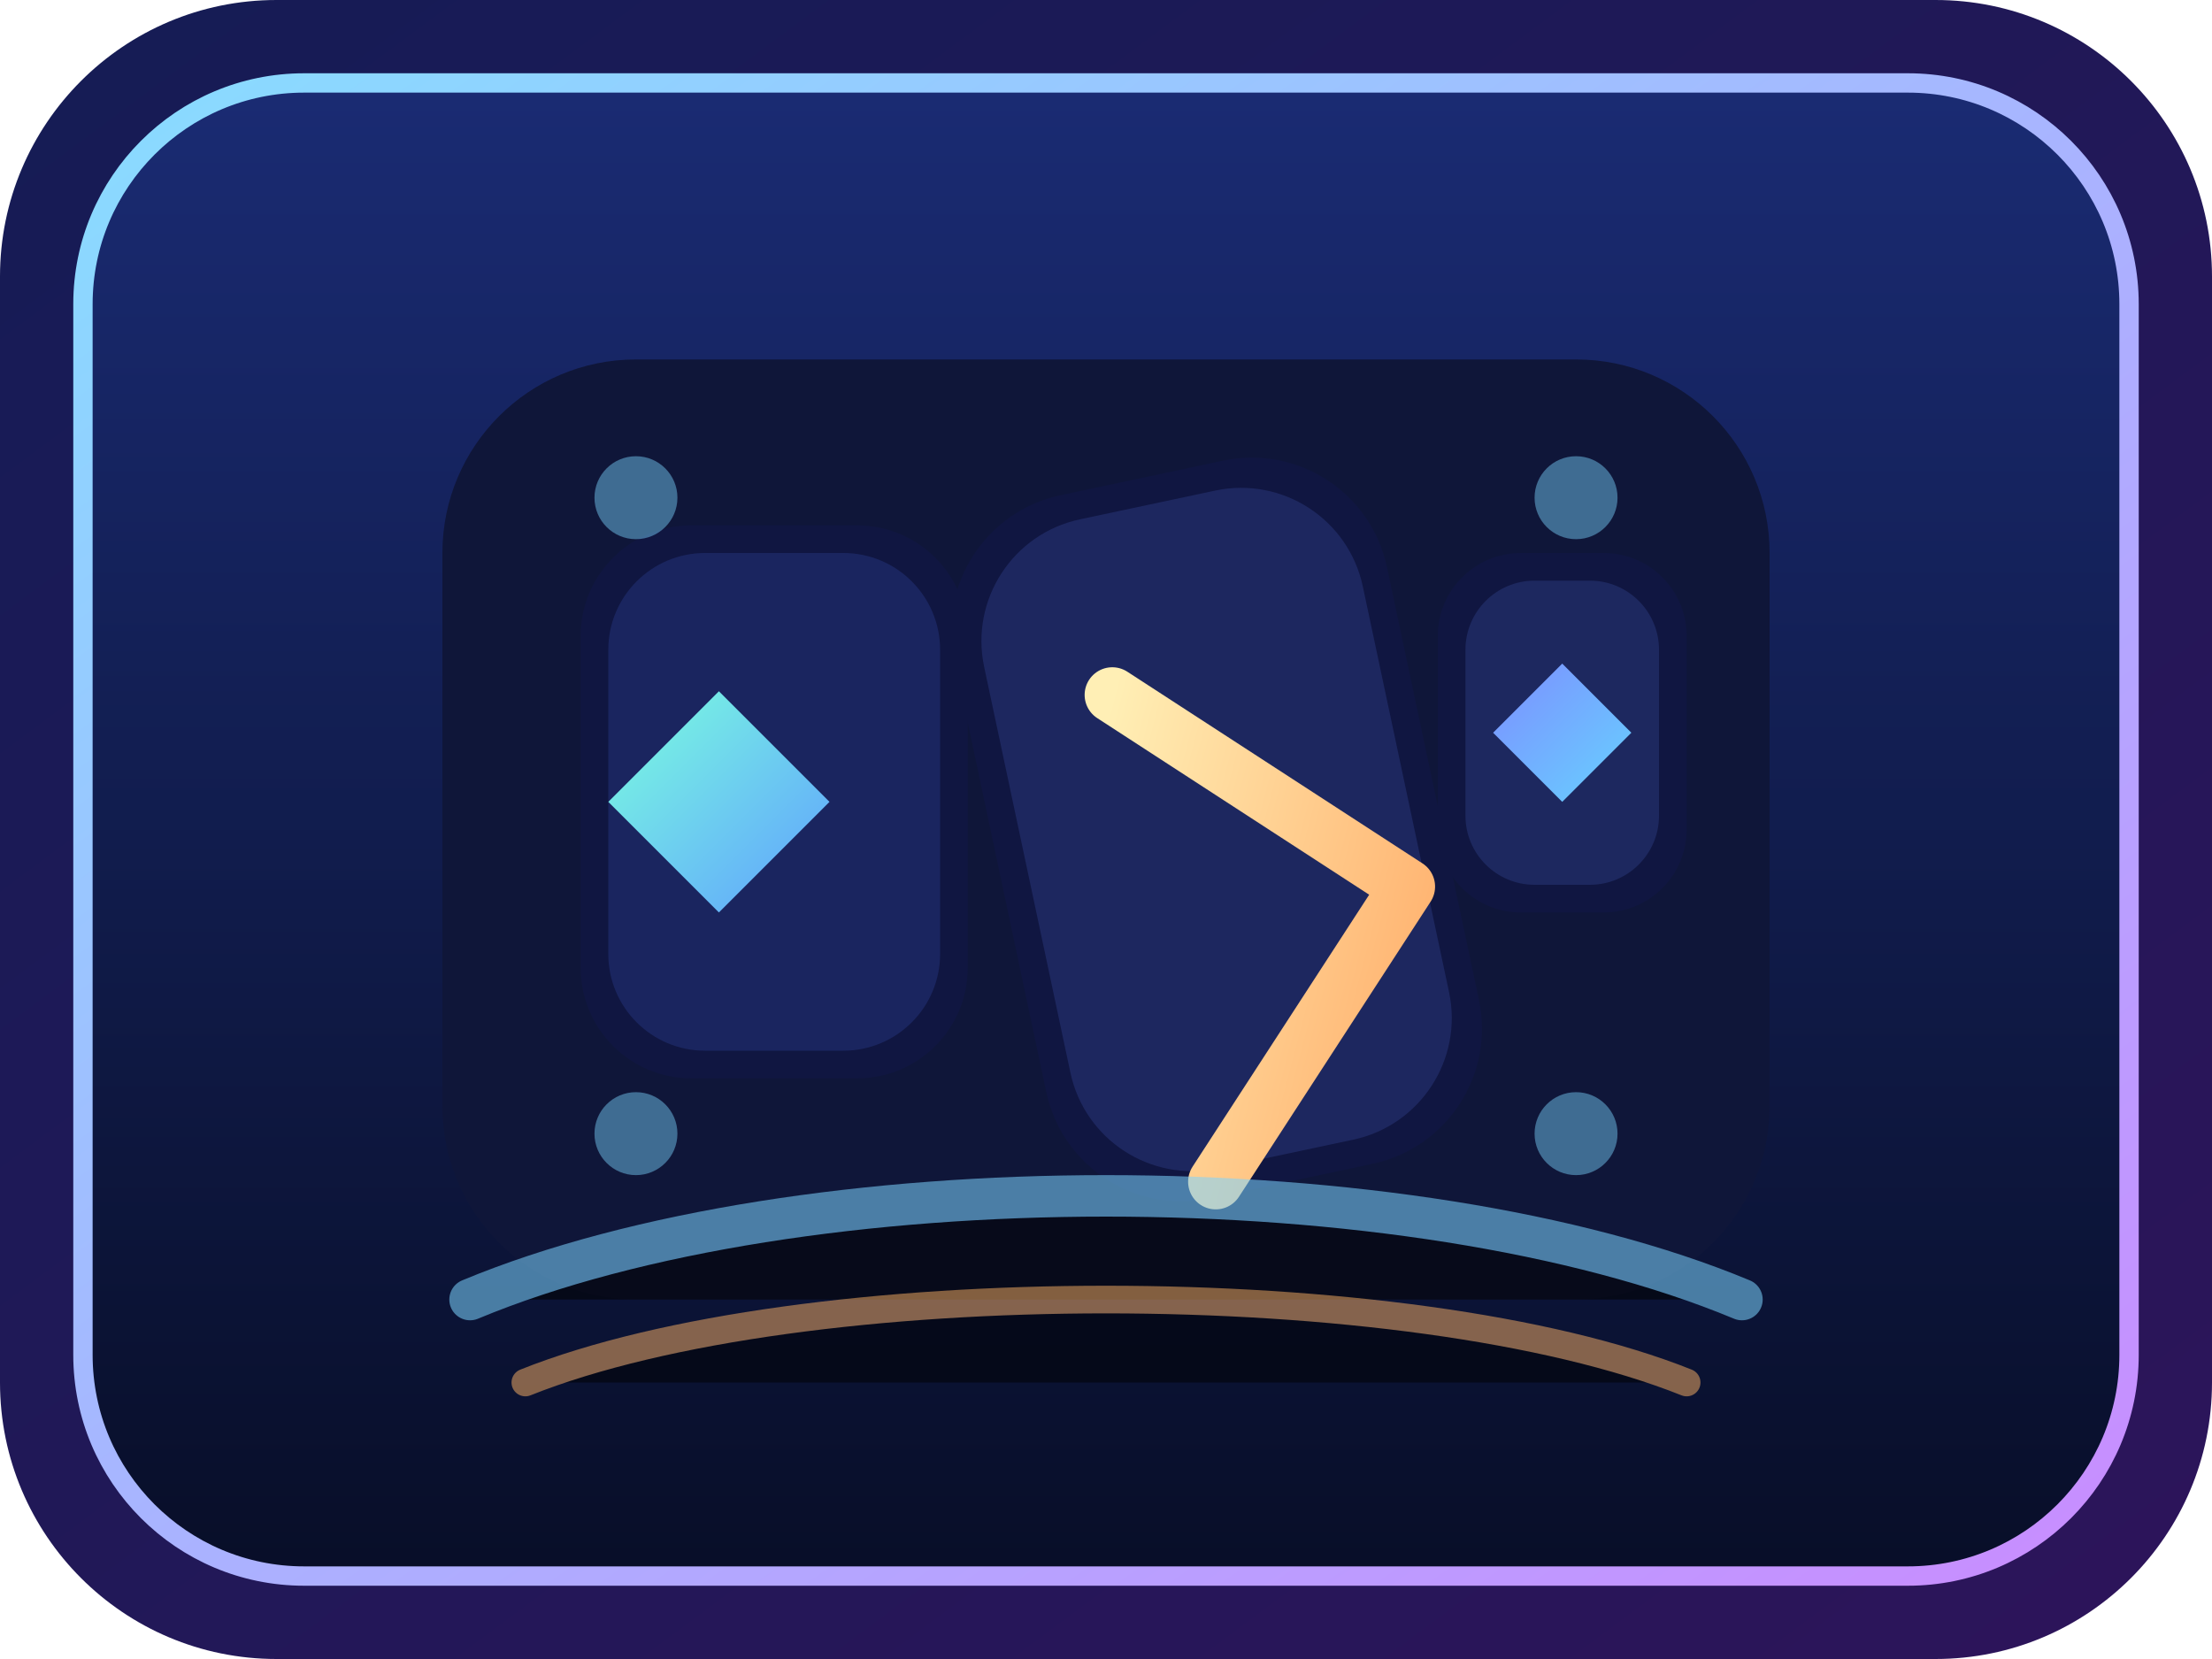
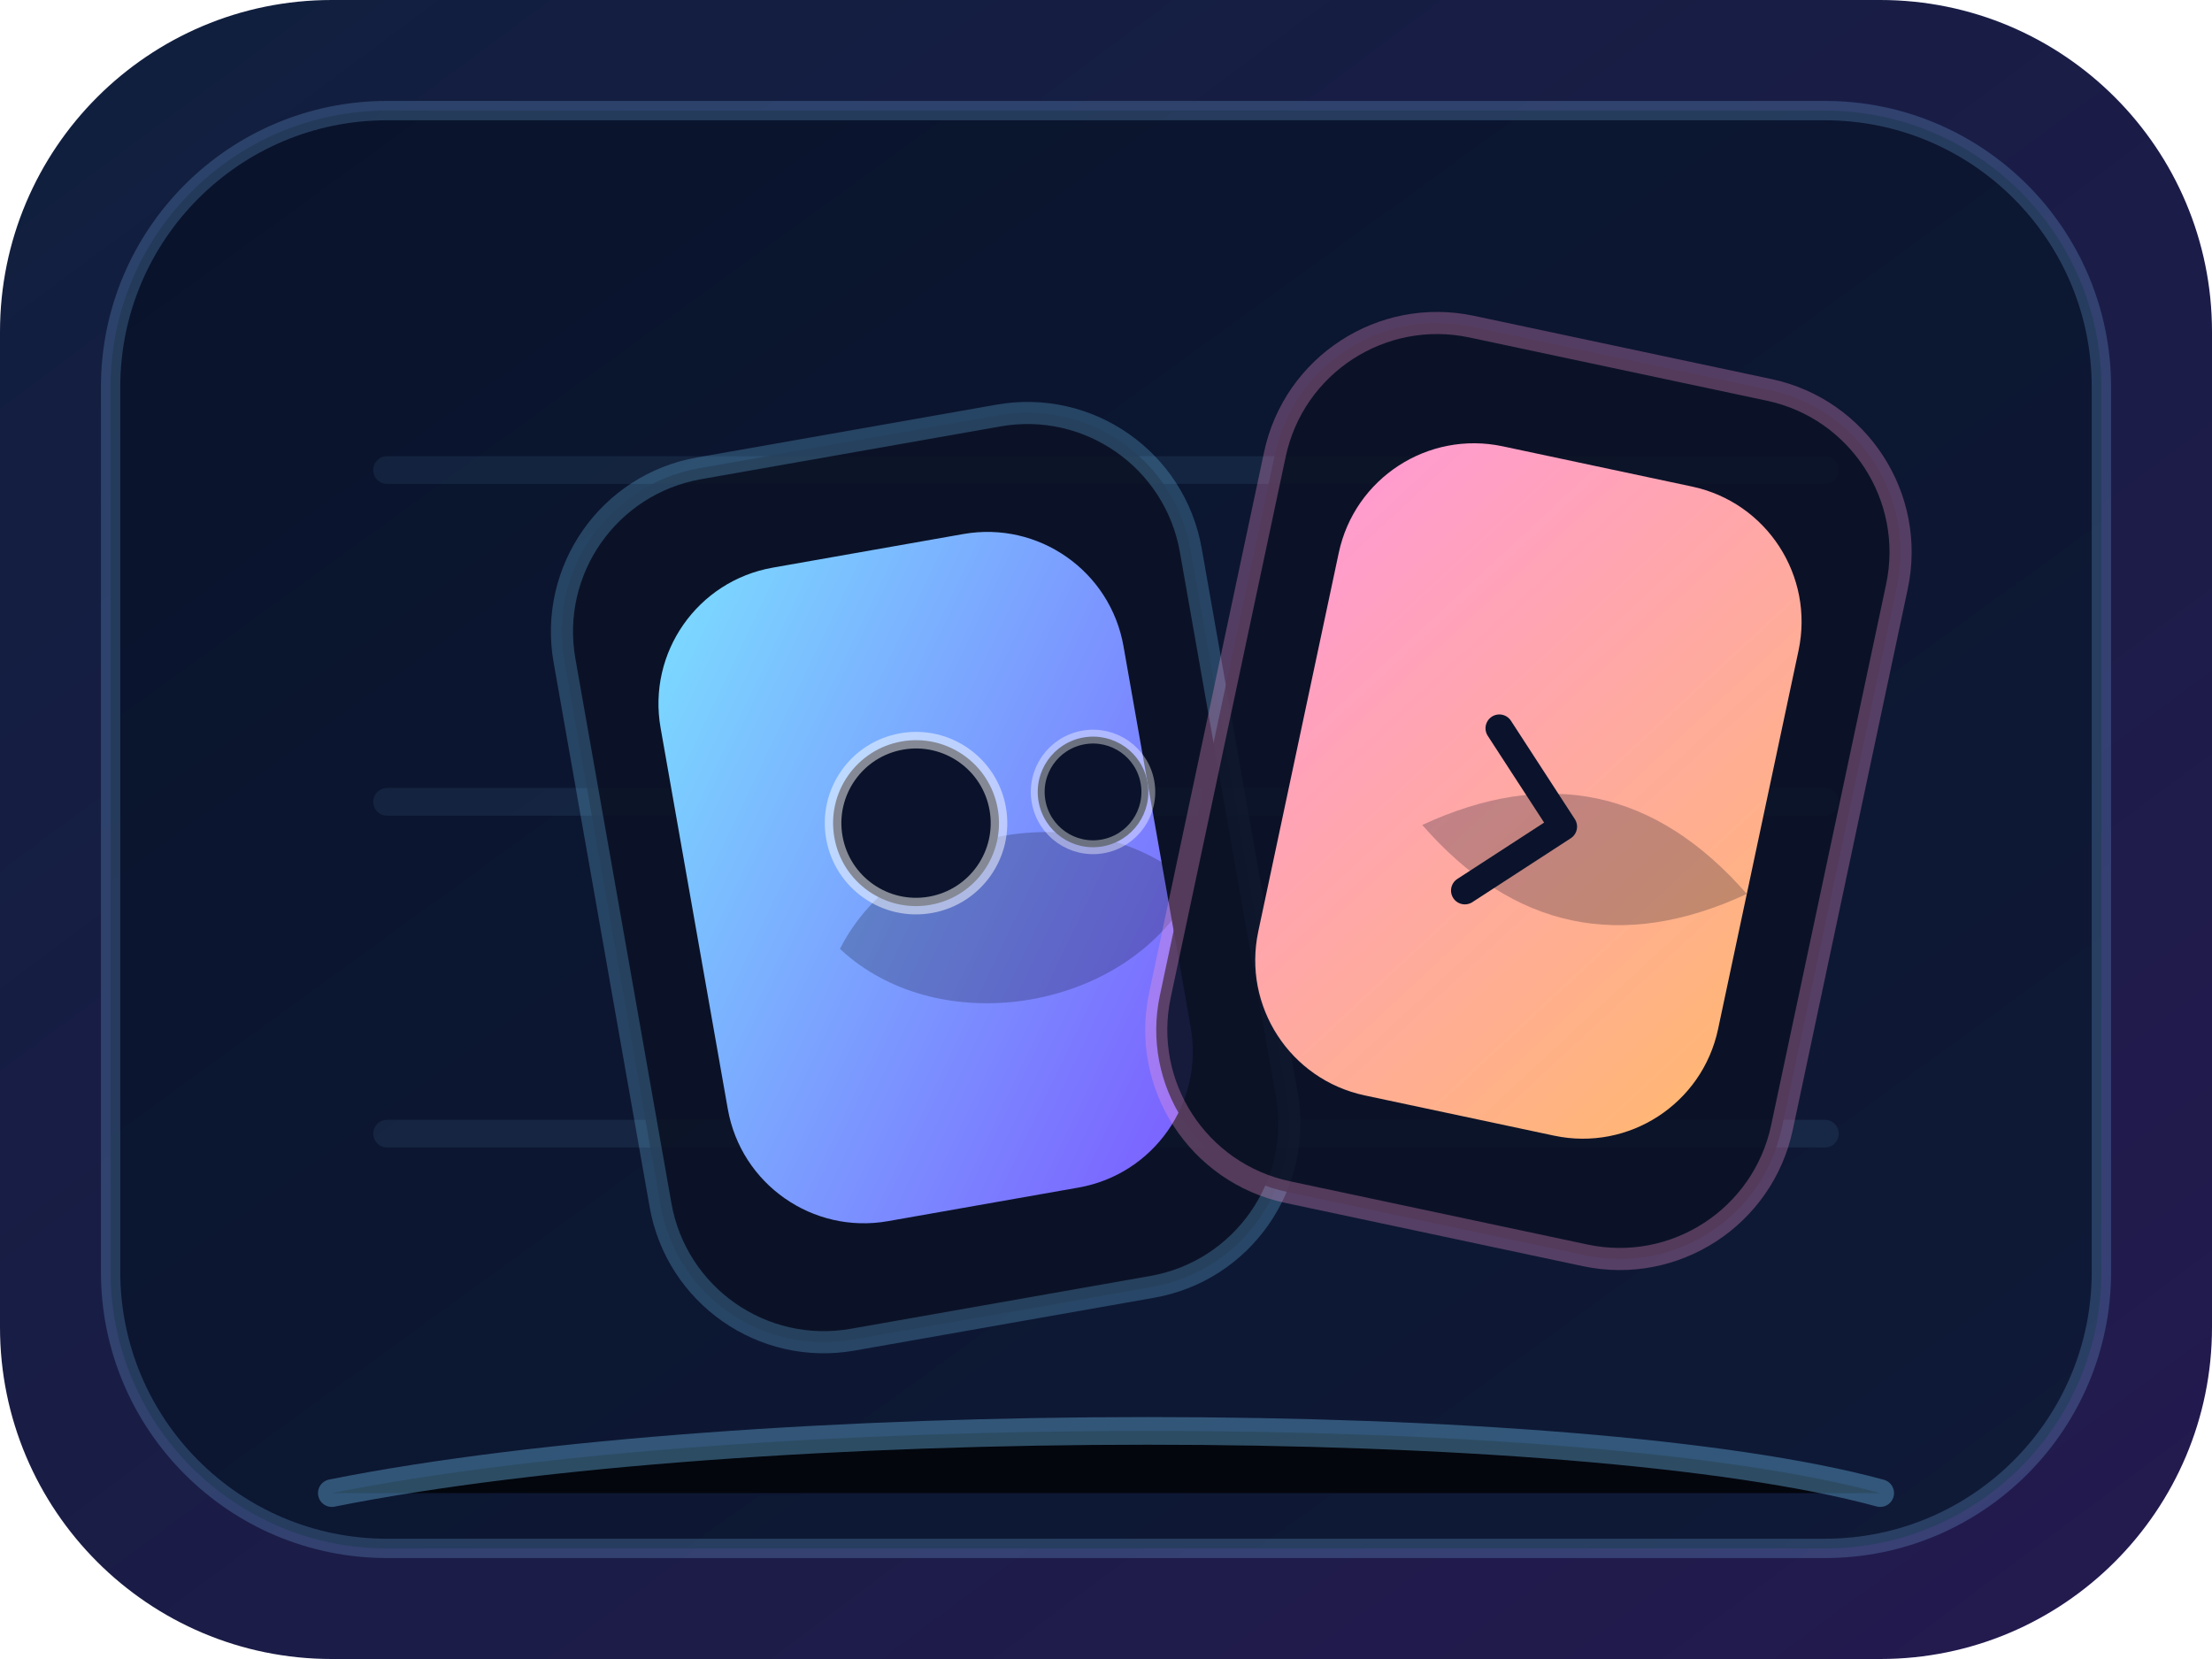
<svg xmlns="http://www.w3.org/2000/svg" width="160" height="120" viewBox="0 0 160 120">
  <defs>
-     <linearGradient id="a" x1="0" y1="0" x2="1" y2="1">
-       <stop offset="0" stop-color="#151c55" />
-       <stop offset="1" stop-color="#2d145a" />
+     <linearGradient id="bg" x1="0" y1="0" x2="1" y2="1">
+       <stop offset="0" stop-color="#101f3e" />
+       <stop offset="1" stop-color="#241a4f" />
    </linearGradient>
-     <linearGradient id="b" x1="0" y1="0" x2="1" y2="1">
-       <stop offset="0" stop-color="#88dcff" />
-       <stop offset="1" stop-color="#c98cff" />
+     <linearGradient id="panel" x1="0" y1="0" x2="1" y2="1">
+       <stop offset="0" stop-color="#09132b" />
+       <stop offset="1" stop-color="#0f1a38" />
    </linearGradient>
-     <linearGradient id="c" x1="0" y1="0" x2="0" y2="1">
-       <stop offset="0" stop-color="#1a2b73" />
-       <stop offset="1" stop-color="#080e28" />
+     <linearGradient id="cardA" x1="0" y1="0" x2="1" y2="1">
+       <stop offset="0" stop-color="#7be0ff" />
+       <stop offset="1" stop-color="#7b5bff" />
    </linearGradient>
-     <linearGradient id="d" x1="0" y1="0" x2="1" y2="1">
-       <stop offset="0" stop-color="#7bffdf" />
-       <stop offset="1" stop-color="#5f9fff" />
-     </linearGradient>
-     <linearGradient id="e" x1="0" y1="0" x2="1" y2="1">
-       <stop offset="0" stop-color="#ffefb5" />
-       <stop offset="1" stop-color="#ffa864" />
-     </linearGradient>
-     <linearGradient id="f" x1="0" y1="0" x2="1" y2="1">
-       <stop offset="0" stop-color="#7d8eff" />
-       <stop offset="1" stop-color="#66d2ff" />
+     <linearGradient id="cardB" x1="0" y1="0" x2="1" y2="1">
+       <stop offset="0" stop-color="#ff9ad5" />
+       <stop offset="1" stop-color="#ffb86f" />
    </linearGradient>
  </defs>
-   <rect width="160" height="120" rx="20" fill="url(#a)" />
-   <rect x="6" y="6" width="148" height="108" rx="16" fill="#080f28" />
-   <rect x="6" y="6" width="148" height="108" rx="16" fill="url(#c)" />
-   <rect x="6" y="6" width="148" height="108" rx="16" fill="none" stroke="url(#b)" stroke-width="1.4" />
-   <g transform="translate(32 26)">
-     <rect width="96" height="68" rx="14" fill="#0f1639" />
-     <rect x="10" y="12" width="28" height="40" rx="8" fill="#101641" />
-     <rect x="12" y="14" width="24" height="36" rx="7" fill="#1a255f" />
-     <path d="M20 24l8 8-8 8-8-8z" fill="url(#d)" />
-     <rect x="40" y="8" width="32" height="52" rx="10" fill="#101641" transform="rotate(-12 56 34)" />
-     <rect x="42" y="10" width="28" height="48" rx="9" fill="#1d275f" transform="rotate(-12 56 34)" />
-     <path d="M52 22l18 18-18 18" fill="none" stroke="url(#e)" stroke-width="4" stroke-linecap="round" stroke-linejoin="round" transform="rotate(-12 61 40)" />
-     <rect x="72" y="14" width="18" height="26" rx="6" fill="#101641" />
-     <rect x="74" y="16" width="14" height="22" rx="5" fill="#1d285f" />
-     <path d="M81 22l5 5-5 5-5-5z" fill="url(#f)" />
-     <g fill="#7bd4ff" opacity=".45">
-       <circle cx="14" cy="10" r="3" />
-       <circle cx="82" cy="10" r="3" />
-       <circle cx="14" cy="56" r="3" />
-       <circle cx="82" cy="56" r="3" />
-     </g>
+   <rect width="160" height="120" rx="24" fill="url(#bg)" />
+   <rect x="8" y="8" width="144" height="104" rx="20" fill="url(#panel)" stroke="rgba(132, 197, 255, 0.22)" stroke-width="1.4" />
+   <g opacity="0.3" stroke="rgba(123, 209, 255, 0.28)" stroke-width="2" stroke-linecap="round">
+     <path d="M28 34h104" />
+     <path d="M28 58h104" />
+     <path d="M28 82h104" />
  </g>
-   <path d="M34 94c24-10 68-10 92 0" stroke="#7bd4ff" stroke-width="3" stroke-linecap="round" opacity=".55" />
-   <path d="M38 100c20-8 64-8 84 0" stroke="#ffb465" stroke-width="2" stroke-linecap="round" opacity=".5" />
+   <g transform="rotate(-10 64 64)">
+     <rect x="44" y="32" width="46" height="64" rx="12" fill="rgba(12, 18, 38, 0.9)" stroke="rgba(123, 209, 255, 0.25)" stroke-width="1.6" />
+     <rect x="50" y="40" width="34" height="48" rx="10" fill="url(#cardA)" />
+     <path d="M60 68c6-8 20-8 26 0-6 8-20 8-26 0z" fill="rgba(12, 18, 38, 0.25)" />
+     <circle cx="67" cy="60" r="6" fill="#0a132b" stroke="rgba(255, 255, 255, 0.5)" stroke-width="1.2" />
+     <circle cx="80" cy="60" r="4" fill="#0a132b" stroke="rgba(255, 255, 255, 0.4)" stroke-width="1" />
+   </g>
+   <g transform="rotate(12 104 64)">
+     <rect x="86" y="24" width="46" height="64" rx="12" fill="rgba(12, 18, 38, 0.9)" stroke="rgba(255, 154, 213, 0.3)" stroke-width="1.6" />
+     <rect x="92" y="32" width="34" height="48" rx="10" fill="url(#cardB)" />
+     <path d="M102 60c8-6 16-6 24 0-8 6-16 6-24 0z" fill="rgba(12, 18, 38, 0.25)" />
+     <path d="M106 52l6 6-6 6" fill="none" stroke="#0a132b" stroke-width="2" stroke-linecap="round" stroke-linejoin="round" />
+   </g>
+   <g stroke="rgba(123, 209, 255, 0.45)" stroke-linecap="round" stroke-width="2" opacity="0.75">
+     <path d="M24 108c30-6 90-6 112 0" />
+   </g>
</svg>
